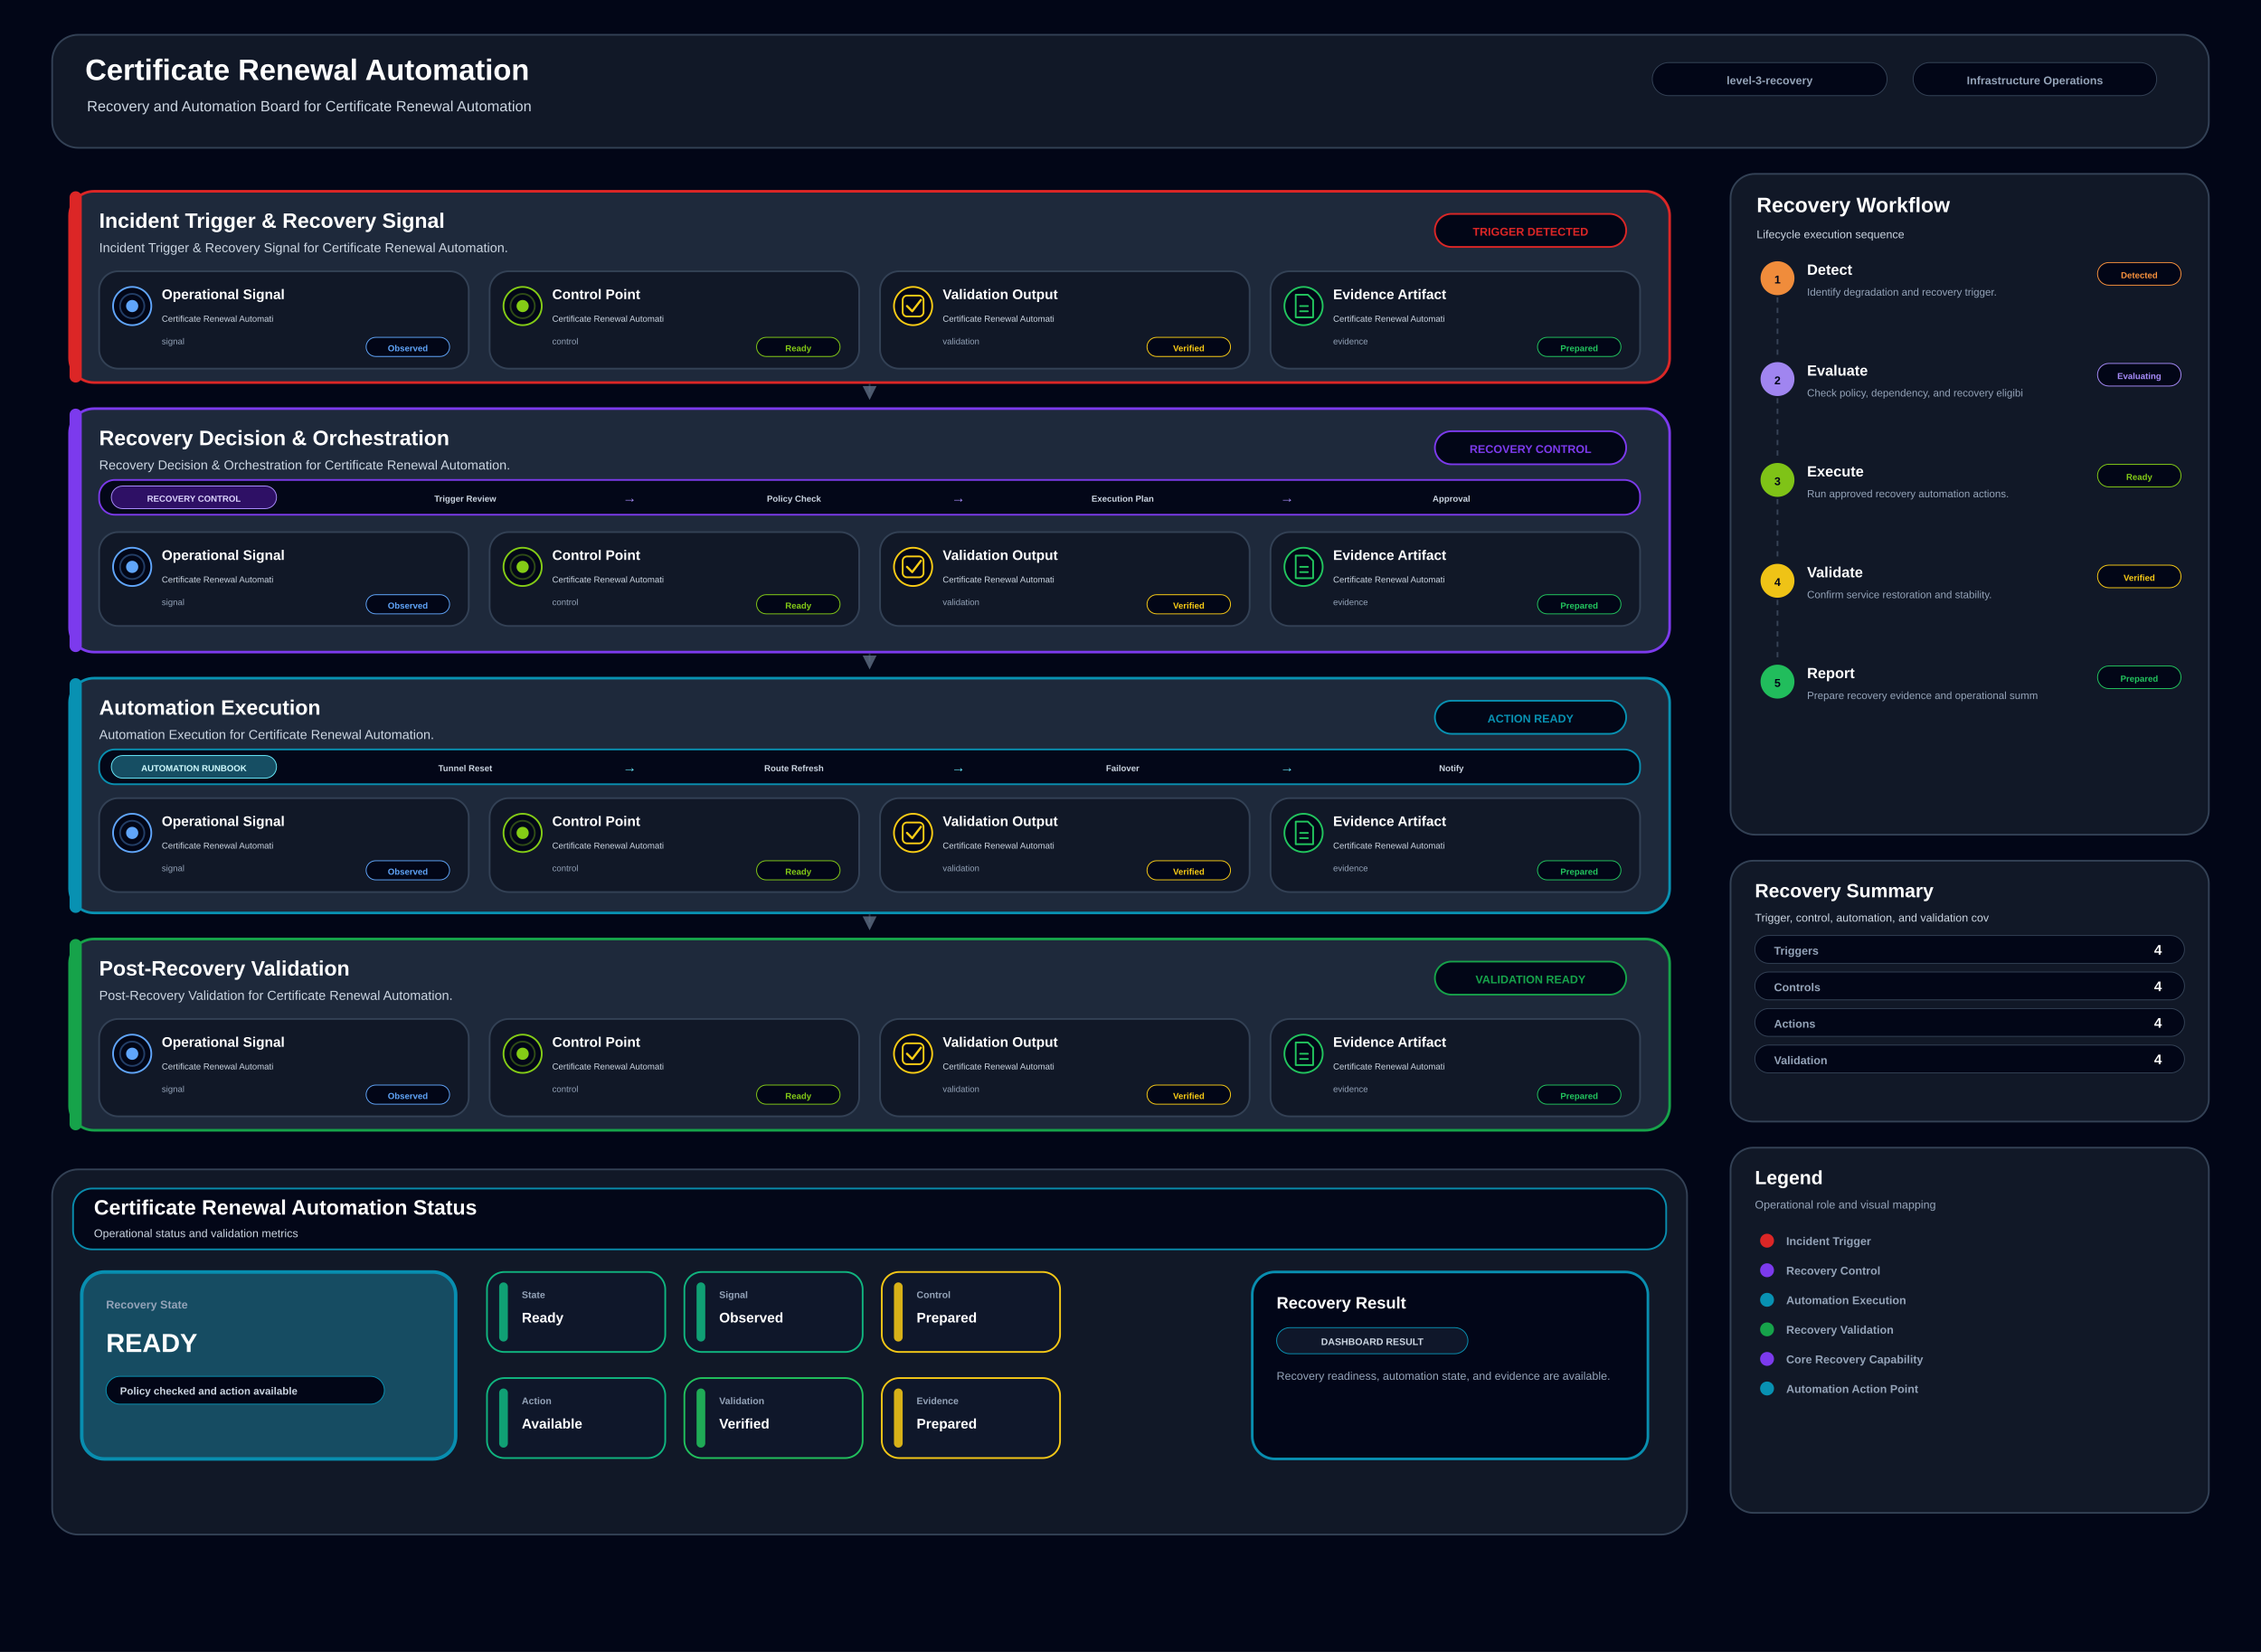
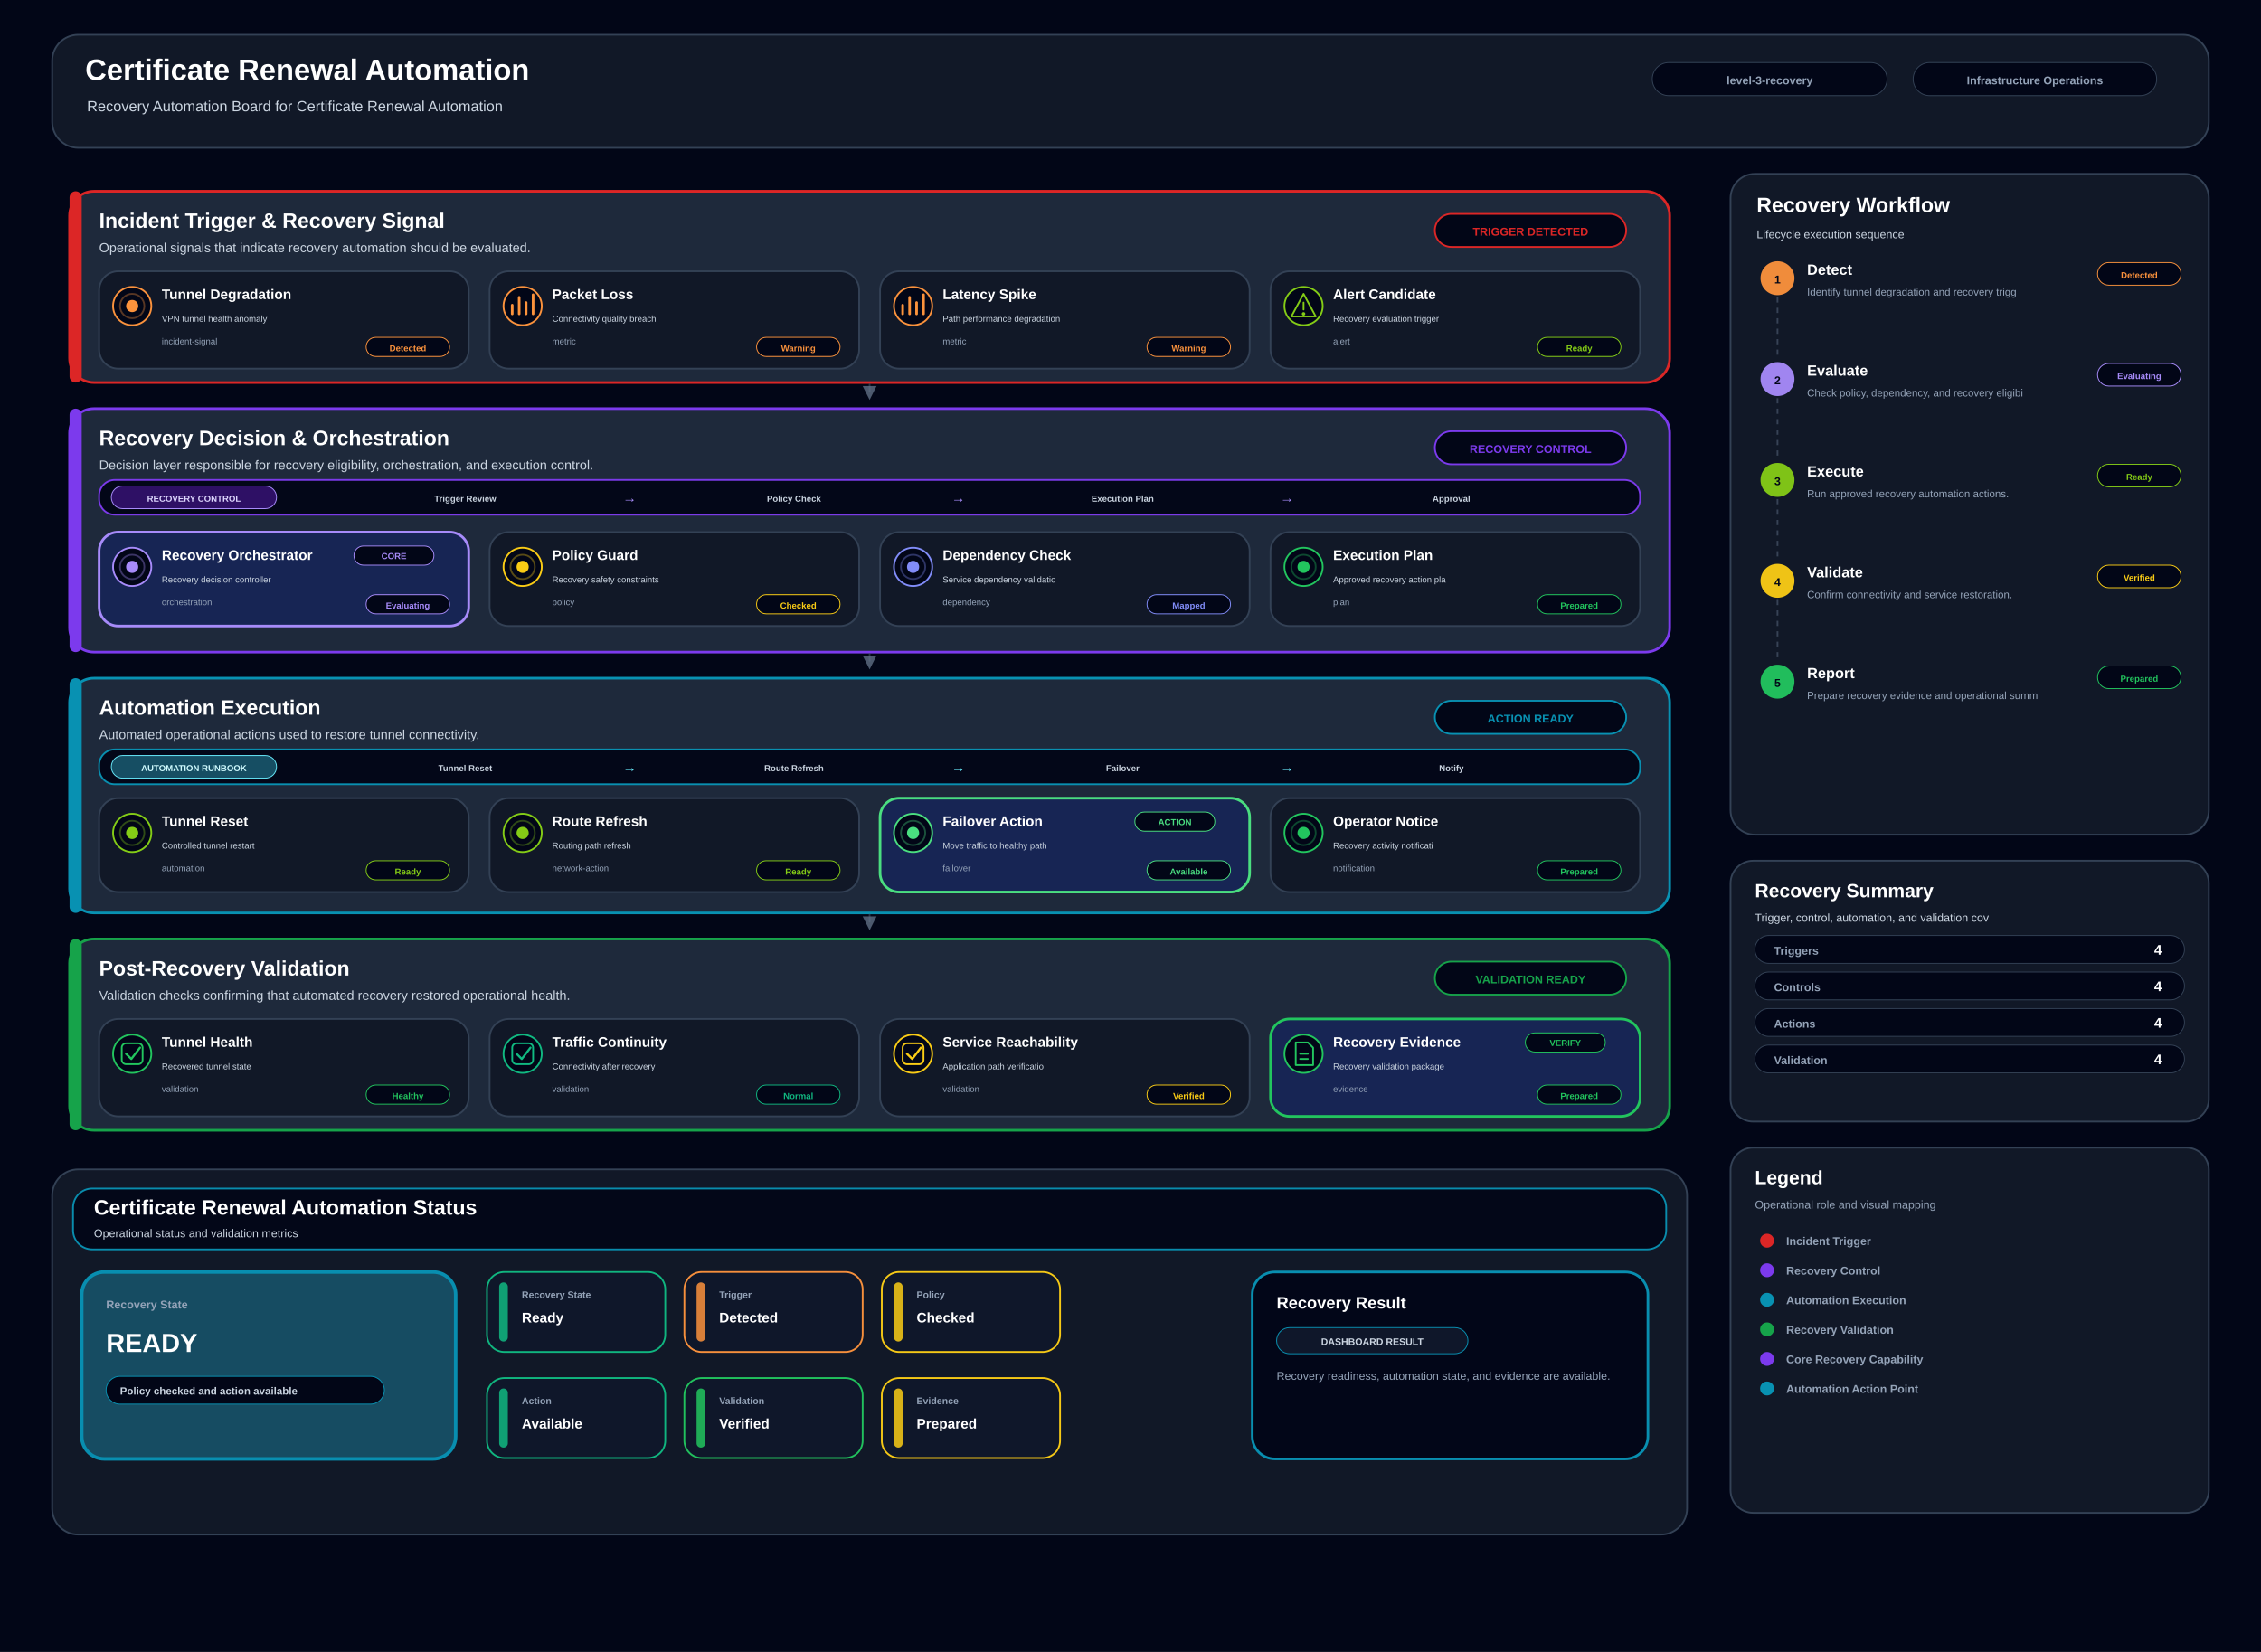
<svg xmlns="http://www.w3.org/2000/svg" width="2600" height="1900" viewBox="0 0 2600 1900" font-family="Arial, Helvetica, sans-serif">
  <style>text { font-family: Arial, Helvetica, sans-serif; letter-spacing: normal; word-spacing: normal; text-rendering: optimizeLegibility; font-kerning: normal; }</style>
  <style>text { font-family: Arial, Helvetica, sans-serif; letter-spacing: normal; word-spacing: normal; text-rendering: optimizeLegibility; font-kerning: normal; }</style>
  <rect width="2600" height="1900" fill="#020617" />
  <rect x="60" y="40" width="2480" height="130" rx="30" fill="#111827" stroke="#334155" stroke-width="2" />
  <text x="98" y="92" fill="#ffffff" font-size="34" font-weight="bold">Certificate Renewal Automation</text>
-   <text x="100" y="128" fill="#cbd5e1" font-size="17">Recovery and Automation Board for Certificate Renewal Automation</text>
+   <text x="100" y="128" fill="#cbd5e1" font-size="17">Recovery Automation Board for Certificate Renewal Automation</text>
  <rect x="1900" y="72" width="270" height="38" rx="19" fill="#020617" stroke="#334155" stroke-width="1" />
  <text x="2035" y="97" fill="#94a3b8" font-size="13" text-anchor="middle" font-weight="bold">level-3-recovery</text>
  <rect x="2200" y="72" width="280" height="38" rx="19" fill="#020617" stroke="#334155" stroke-width="1" />
  <text x="2340" y="97" fill="#94a3b8" font-size="13" text-anchor="middle" font-weight="bold">Infrastructure Operations</text>
  <rect x="80" y="220" width="1840" height="220" rx="28" fill="#1e293b" stroke="#dc2626" stroke-width="3" />
  <rect x="80" y="220" width="14" height="220" rx="7" fill="#dc2626" />
  <text x="114" y="262" fill="#ffffff" font-size="24" font-weight="bold">Incident Trigger &amp; Recovery Signal</text>
-   <text x="114" y="290" fill="#cbd5e1" font-size="15">Incident Trigger &amp; Recovery Signal for Certificate Renewal Automation.</text>
+   <text x="114" y="290" fill="#cbd5e1" font-size="15">Operational signals that indicate recovery automation should be evaluated.</text>
  <rect x="1650" y="246" width="220" height="38" rx="19" fill="#020617" stroke="#dc2626" stroke-width="2" />
  <text x="1760" y="271" fill="#dc2626" font-size="13" text-anchor="middle" font-weight="bold">TRIGGER DETECTED</text>
  <rect x="114" y="312" width="425" height="112" rx="22" fill="#111827" stroke="#334155" stroke-width="2" />
-   <circle cx="152" cy="352" r="22" fill="#020617" stroke="#60a5fa" stroke-width="2" />
-   <circle cx="152" cy="352" r="7" fill="#60a5fa" />
-   <circle cx="152" cy="352" r="14" fill="none" stroke="#60a5fa" stroke-width="2" opacity="0.35" />
-   <text x="186" y="344" fill="#ffffff" font-size="16" font-weight="bold">Operational Signal</text>
-   <text x="186" y="370" fill="#cbd5e1" font-size="10">Certificate Renewal Automati</text>
-   <text x="186" y="396" fill="#94a3b8" font-size="10">signal</text>
-   <rect x="421" y="388" width="96" height="22" rx="11" fill="#020617" stroke="#60a5fa" stroke-width="1" />
-   <text x="469" y="404" fill="#60a5fa" font-size="10" text-anchor="middle" font-weight="bold">Observed</text>
+   <circle cx="152" cy="352" r="22" fill="#020617" stroke="#fb923c" stroke-width="2" />
+   <circle cx="152" cy="352" r="7" fill="#fb923c" />
+   <circle cx="152" cy="352" r="14" fill="none" stroke="#fb923c" stroke-width="2" opacity="0.35" />
+   <text x="186" y="344" fill="#ffffff" font-size="16" font-weight="bold">Tunnel Degradation</text>
+   <text x="186" y="370" fill="#cbd5e1" font-size="10">VPN tunnel health anomaly</text>
+   <text x="186" y="396" fill="#94a3b8" font-size="10">incident-signal</text>
+   <rect x="421" y="388" width="96" height="22" rx="11" fill="#020617" stroke="#fb923c" stroke-width="1" />
+   <text x="469" y="404" fill="#fb923c" font-size="10" text-anchor="middle" font-weight="bold">Detected</text>
  <rect x="563" y="312" width="425" height="112" rx="22" fill="#111827" stroke="#334155" stroke-width="2" />
-   <circle cx="601" cy="352" r="22" fill="#020617" stroke="#84cc16" stroke-width="2" />
-   <circle cx="601" cy="352" r="7" fill="#84cc16" />
-   <circle cx="601" cy="352" r="14" fill="none" stroke="#84cc16" stroke-width="2" opacity="0.35" />
-   <text x="635" y="344" fill="#ffffff" font-size="16" font-weight="bold">Control Point</text>
-   <text x="635" y="370" fill="#cbd5e1" font-size="10">Certificate Renewal Automati</text>
-   <text x="635" y="396" fill="#94a3b8" font-size="10">control</text>
-   <rect x="870" y="388" width="96" height="22" rx="11" fill="#020617" stroke="#84cc16" stroke-width="1" />
-   <text x="918" y="404" fill="#84cc16" font-size="10" text-anchor="middle" font-weight="bold">Ready</text>
+   <circle cx="601" cy="352" r="22" fill="#020617" stroke="#fb923c" stroke-width="2" />
+   <line x1="589" y1="361" x2="589" y2="351" stroke="#fb923c" stroke-width="3" stroke-linecap="round" />
+   <line x1="597" y1="361" x2="597" y2="342" stroke="#fb923c" stroke-width="3" stroke-linecap="round" />
+   <line x1="605" y1="361" x2="605" y2="348" stroke="#fb923c" stroke-width="3" stroke-linecap="round" />
+   <line x1="613" y1="361" x2="613" y2="339" stroke="#fb923c" stroke-width="3" stroke-linecap="round" />
+   <text x="635" y="344" fill="#ffffff" font-size="16" font-weight="bold">Packet Loss</text>
+   <text x="635" y="370" fill="#cbd5e1" font-size="10">Connectivity quality breach</text>
+   <text x="635" y="396" fill="#94a3b8" font-size="10">metric</text>
+   <rect x="870" y="388" width="96" height="22" rx="11" fill="#020617" stroke="#fb923c" stroke-width="1" />
+   <text x="918" y="404" fill="#fb923c" font-size="10" text-anchor="middle" font-weight="bold">Warning</text>
  <rect x="1012" y="312" width="425" height="112" rx="22" fill="#111827" stroke="#334155" stroke-width="2" />
-   <circle cx="1050" cy="352" r="22" fill="#020617" stroke="#facc15" stroke-width="2" />
-   <rect x="1038" y="340" width="24" height="24" rx="5" fill="none" stroke="#facc15" stroke-width="2" />
-   <polyline points="1043,352 1049,358 1059,345" fill="none" stroke="#facc15" stroke-width="2.5" stroke-linecap="round" stroke-linejoin="round" />
-   <text x="1084" y="344" fill="#ffffff" font-size="16" font-weight="bold">Validation Output</text>
-   <text x="1084" y="370" fill="#cbd5e1" font-size="10">Certificate Renewal Automati</text>
-   <text x="1084" y="396" fill="#94a3b8" font-size="10">validation</text>
-   <rect x="1319" y="388" width="96" height="22" rx="11" fill="#020617" stroke="#facc15" stroke-width="1" />
-   <text x="1367" y="404" fill="#facc15" font-size="10" text-anchor="middle" font-weight="bold">Verified</text>
+   <circle cx="1050" cy="352" r="22" fill="#020617" stroke="#fb923c" stroke-width="2" />
+   <line x1="1038" y1="361" x2="1038" y2="351" stroke="#fb923c" stroke-width="3" stroke-linecap="round" />
+   <line x1="1046" y1="361" x2="1046" y2="342" stroke="#fb923c" stroke-width="3" stroke-linecap="round" />
+   <line x1="1054" y1="361" x2="1054" y2="348" stroke="#fb923c" stroke-width="3" stroke-linecap="round" />
+   <line x1="1062" y1="361" x2="1062" y2="339" stroke="#fb923c" stroke-width="3" stroke-linecap="round" />
+   <text x="1084" y="344" fill="#ffffff" font-size="16" font-weight="bold">Latency Spike</text>
+   <text x="1084" y="370" fill="#cbd5e1" font-size="10">Path performance degradation</text>
+   <text x="1084" y="396" fill="#94a3b8" font-size="10">metric</text>
+   <rect x="1319" y="388" width="96" height="22" rx="11" fill="#020617" stroke="#fb923c" stroke-width="1" />
+   <text x="1367" y="404" fill="#fb923c" font-size="10" text-anchor="middle" font-weight="bold">Warning</text>
  <rect x="1461" y="312" width="425" height="112" rx="22" fill="#111827" stroke="#334155" stroke-width="2" />
-   <circle cx="1499" cy="352" r="22" fill="#020617" stroke="#22c55e" stroke-width="2" />
-   <polygon points="1490,339 1504,339 1510,345 1510,365 1490,365" fill="none" stroke="#22c55e" stroke-width="2" stroke-linejoin="round" />
-   <line x1="1495" y1="352" x2="1504" y2="352" stroke="#22c55e" stroke-width="2" stroke-linecap="round" />
-   <line x1="1495" y1="358" x2="1504" y2="358" stroke="#22c55e" stroke-width="2" stroke-linecap="round" />
-   <text x="1533" y="344" fill="#ffffff" font-size="16" font-weight="bold">Evidence Artifact</text>
-   <text x="1533" y="370" fill="#cbd5e1" font-size="10">Certificate Renewal Automati</text>
-   <text x="1533" y="396" fill="#94a3b8" font-size="10">evidence</text>
-   <rect x="1768" y="388" width="96" height="22" rx="11" fill="#020617" stroke="#22c55e" stroke-width="1" />
-   <text x="1816" y="404" fill="#22c55e" font-size="10" text-anchor="middle" font-weight="bold">Prepared</text>
+   <circle cx="1499" cy="352" r="22" fill="#020617" stroke="#84cc16" stroke-width="2" />
+   <polygon points="1499,338 1513,364 1485,364" fill="none" stroke="#84cc16" stroke-width="2" stroke-linejoin="round" />
+   <line x1="1499" y1="348" x2="1499" y2="356" stroke="#84cc16" stroke-width="2" stroke-linecap="round" />
+   <circle cx="1499" cy="361" r="2" fill="#84cc16" />
+   <text x="1533" y="344" fill="#ffffff" font-size="16" font-weight="bold">Alert Candidate</text>
+   <text x="1533" y="370" fill="#cbd5e1" font-size="10">Recovery evaluation trigger</text>
+   <text x="1533" y="396" fill="#94a3b8" font-size="10">alert</text>
+   <rect x="1768" y="388" width="96" height="22" rx="11" fill="#020617" stroke="#84cc16" stroke-width="1" />
+   <text x="1816" y="404" fill="#84cc16" font-size="10" text-anchor="middle" font-weight="bold">Ready</text>
  <rect x="80" y="470" width="1840" height="280" rx="28" fill="#1e293b" stroke="#7c3aed" stroke-width="3" />
  <rect x="80" y="470" width="14" height="280" rx="7" fill="#7c3aed" />
  <text x="114" y="512" fill="#ffffff" font-size="24" font-weight="bold">Recovery Decision &amp; Orchestration</text>
-   <text x="114" y="540" fill="#cbd5e1" font-size="15">Recovery Decision &amp; Orchestration for Certificate Renewal Automation.</text>
+   <text x="114" y="540" fill="#cbd5e1" font-size="15">Decision layer responsible for recovery eligibility, orchestration, and execution control.</text>
  <rect x="1650" y="496" width="220" height="38" rx="19" fill="#020617" stroke="#7c3aed" stroke-width="2" />
  <text x="1760" y="521" fill="#7c3aed" font-size="13" text-anchor="middle" font-weight="bold">RECOVERY CONTROL</text>
  <rect x="114" y="552" width="1772" height="40" rx="18" fill="#020617" stroke="#7c3aed" stroke-width="2" opacity="0.98" />
  <rect x="128" y="559" width="190" height="26" rx="13" fill="#2e1065" stroke="#a78bfa" stroke-width="1" />
  <text x="223.0" y="577" fill="#ddd6fe" font-size="10" text-anchor="middle" font-weight="bold">RECOVERY CONTROL</text>
  <text x="535.0" y="577" fill="#cbd5e1" font-size="10" text-anchor="middle" font-weight="bold">Trigger Review</text>
  <text x="724.0" y="578" fill="#a78bfa" font-size="16" text-anchor="middle" font-weight="bold">→</text>
  <text x="913.0" y="577" fill="#cbd5e1" font-size="10" text-anchor="middle" font-weight="bold">Policy Check</text>
  <text x="1102.0" y="578" fill="#a78bfa" font-size="16" text-anchor="middle" font-weight="bold">→</text>
  <text x="1291.0" y="577" fill="#cbd5e1" font-size="10" text-anchor="middle" font-weight="bold">Execution Plan</text>
  <text x="1480.0" y="578" fill="#a78bfa" font-size="16" text-anchor="middle" font-weight="bold">→</text>
  <text x="1669.0" y="577" fill="#cbd5e1" font-size="10" text-anchor="middle" font-weight="bold">Approval</text>
-   <rect x="114" y="612" width="425" height="108" rx="22" fill="#111827" stroke="#334155" stroke-width="2" />
-   <circle cx="152" cy="652" r="22" fill="#020617" stroke="#60a5fa" stroke-width="2" />
-   <circle cx="152" cy="652" r="7" fill="#60a5fa" />
-   <circle cx="152" cy="652" r="14" fill="none" stroke="#60a5fa" stroke-width="2" opacity="0.35" />
-   <text x="186" y="644" fill="#ffffff" font-size="16" font-weight="bold">Operational Signal</text>
-   <text x="186" y="670" fill="#cbd5e1" font-size="10">Certificate Renewal Automati</text>
-   <text x="186" y="696" fill="#94a3b8" font-size="10">signal</text>
-   <rect x="421" y="684" width="96" height="22" rx="11" fill="#020617" stroke="#60a5fa" stroke-width="1" />
-   <text x="469" y="700" fill="#60a5fa" font-size="10" text-anchor="middle" font-weight="bold">Observed</text>
+   <rect x="114" y="612" width="425" height="108" rx="22" fill="#172554" stroke="#a78bfa" stroke-width="3" />
+   <circle cx="152" cy="652" r="22" fill="#020617" stroke="#a78bfa" stroke-width="2" />
+   <circle cx="152" cy="652" r="7" fill="#a78bfa" />
+   <circle cx="152" cy="652" r="14" fill="none" stroke="#a78bfa" stroke-width="2" opacity="0.35" />
+   <text x="186" y="644" fill="#ffffff" font-size="16" font-weight="bold">Recovery Orchestrator</text>
+   <text x="186" y="670" fill="#cbd5e1" font-size="10">Recovery decision controller</text>
+   <text x="186" y="696" fill="#94a3b8" font-size="10">orchestration</text>
+   <rect x="421" y="684" width="96" height="22" rx="11" fill="#020617" stroke="#a78bfa" stroke-width="1" />
+   <text x="469" y="700" fill="#a78bfa" font-size="10" text-anchor="middle" font-weight="bold">Evaluating</text>
+   <rect x="407" y="628" width="92" height="22" rx="11" fill="#020617" stroke="#a78bfa" stroke-width="1" />
+   <text x="453" y="643" fill="#a78bfa" font-size="10" text-anchor="middle" font-weight="bold">CORE</text>
  <rect x="563" y="612" width="425" height="108" rx="22" fill="#111827" stroke="#334155" stroke-width="2" />
-   <circle cx="601" cy="652" r="22" fill="#020617" stroke="#84cc16" stroke-width="2" />
-   <circle cx="601" cy="652" r="7" fill="#84cc16" />
-   <circle cx="601" cy="652" r="14" fill="none" stroke="#84cc16" stroke-width="2" opacity="0.35" />
-   <text x="635" y="644" fill="#ffffff" font-size="16" font-weight="bold">Control Point</text>
-   <text x="635" y="670" fill="#cbd5e1" font-size="10">Certificate Renewal Automati</text>
-   <text x="635" y="696" fill="#94a3b8" font-size="10">control</text>
-   <rect x="870" y="684" width="96" height="22" rx="11" fill="#020617" stroke="#84cc16" stroke-width="1" />
-   <text x="918" y="700" fill="#84cc16" font-size="10" text-anchor="middle" font-weight="bold">Ready</text>
+   <circle cx="601" cy="652" r="22" fill="#020617" stroke="#facc15" stroke-width="2" />
+   <circle cx="601" cy="652" r="7" fill="#facc15" />
+   <circle cx="601" cy="652" r="14" fill="none" stroke="#facc15" stroke-width="2" opacity="0.35" />
+   <text x="635" y="644" fill="#ffffff" font-size="16" font-weight="bold">Policy Guard</text>
+   <text x="635" y="670" fill="#cbd5e1" font-size="10">Recovery safety constraints</text>
+   <text x="635" y="696" fill="#94a3b8" font-size="10">policy</text>
+   <rect x="870" y="684" width="96" height="22" rx="11" fill="#020617" stroke="#facc15" stroke-width="1" />
+   <text x="918" y="700" fill="#facc15" font-size="10" text-anchor="middle" font-weight="bold">Checked</text>
  <rect x="1012" y="612" width="425" height="108" rx="22" fill="#111827" stroke="#334155" stroke-width="2" />
-   <circle cx="1050" cy="652" r="22" fill="#020617" stroke="#facc15" stroke-width="2" />
-   <rect x="1038" y="640" width="24" height="24" rx="5" fill="none" stroke="#facc15" stroke-width="2" />
-   <polyline points="1043,652 1049,658 1059,645" fill="none" stroke="#facc15" stroke-width="2.5" stroke-linecap="round" stroke-linejoin="round" />
-   <text x="1084" y="644" fill="#ffffff" font-size="16" font-weight="bold">Validation Output</text>
-   <text x="1084" y="670" fill="#cbd5e1" font-size="10">Certificate Renewal Automati</text>
-   <text x="1084" y="696" fill="#94a3b8" font-size="10">validation</text>
-   <rect x="1319" y="684" width="96" height="22" rx="11" fill="#020617" stroke="#facc15" stroke-width="1" />
-   <text x="1367" y="700" fill="#facc15" font-size="10" text-anchor="middle" font-weight="bold">Verified</text>
+   <circle cx="1050" cy="652" r="22" fill="#020617" stroke="#818cf8" stroke-width="2" />
+   <circle cx="1050" cy="652" r="7" fill="#818cf8" />
+   <circle cx="1050" cy="652" r="14" fill="none" stroke="#818cf8" stroke-width="2" opacity="0.35" />
+   <text x="1084" y="644" fill="#ffffff" font-size="16" font-weight="bold">Dependency Check</text>
+   <text x="1084" y="670" fill="#cbd5e1" font-size="10">Service dependency validatio</text>
+   <text x="1084" y="696" fill="#94a3b8" font-size="10">dependency</text>
+   <rect x="1319" y="684" width="96" height="22" rx="11" fill="#020617" stroke="#818cf8" stroke-width="1" />
+   <text x="1367" y="700" fill="#818cf8" font-size="10" text-anchor="middle" font-weight="bold">Mapped</text>
  <rect x="1461" y="612" width="425" height="108" rx="22" fill="#111827" stroke="#334155" stroke-width="2" />
  <circle cx="1499" cy="652" r="22" fill="#020617" stroke="#22c55e" stroke-width="2" />
-   <polygon points="1490,639 1504,639 1510,645 1510,665 1490,665" fill="none" stroke="#22c55e" stroke-width="2" stroke-linejoin="round" />
-   <line x1="1495" y1="652" x2="1504" y2="652" stroke="#22c55e" stroke-width="2" stroke-linecap="round" />
-   <line x1="1495" y1="658" x2="1504" y2="658" stroke="#22c55e" stroke-width="2" stroke-linecap="round" />
-   <text x="1533" y="644" fill="#ffffff" font-size="16" font-weight="bold">Evidence Artifact</text>
-   <text x="1533" y="670" fill="#cbd5e1" font-size="10">Certificate Renewal Automati</text>
-   <text x="1533" y="696" fill="#94a3b8" font-size="10">evidence</text>
+   <circle cx="1499" cy="652" r="7" fill="#22c55e" />
+   <circle cx="1499" cy="652" r="14" fill="none" stroke="#22c55e" stroke-width="2" opacity="0.35" />
+   <text x="1533" y="644" fill="#ffffff" font-size="16" font-weight="bold">Execution Plan</text>
+   <text x="1533" y="670" fill="#cbd5e1" font-size="10">Approved recovery action pla</text>
+   <text x="1533" y="696" fill="#94a3b8" font-size="10">plan</text>
  <rect x="1768" y="684" width="96" height="22" rx="11" fill="#020617" stroke="#22c55e" stroke-width="1" />
  <text x="1816" y="700" fill="#22c55e" font-size="10" text-anchor="middle" font-weight="bold">Prepared</text>
  <rect x="80" y="780" width="1840" height="270" rx="28" fill="#1e293b" stroke="#0891b2" stroke-width="3" />
  <rect x="80" y="780" width="14" height="270" rx="7" fill="#0891b2" />
  <text x="114" y="822" fill="#ffffff" font-size="24" font-weight="bold">Automation Execution</text>
-   <text x="114" y="850" fill="#cbd5e1" font-size="15">Automation Execution for Certificate Renewal Automation.</text>
+   <text x="114" y="850" fill="#cbd5e1" font-size="15">Automated operational actions used to restore tunnel connectivity.</text>
  <rect x="1650" y="806" width="220" height="38" rx="19" fill="#020617" stroke="#0891b2" stroke-width="2" />
  <text x="1760" y="831" fill="#0891b2" font-size="13" text-anchor="middle" font-weight="bold">ACTION READY</text>
  <rect x="114" y="862" width="1772" height="40" rx="18" fill="#020617" stroke="#0891b2" stroke-width="2" opacity="0.98" />
  <rect x="128" y="869" width="190" height="26" rx="13" fill="#164e63" stroke="#67e8f9" stroke-width="1" />
  <text x="223.0" y="887" fill="#cffafe" font-size="10" text-anchor="middle" font-weight="bold">AUTOMATION RUNBOOK</text>
  <text x="535.0" y="887" fill="#cbd5e1" font-size="10" text-anchor="middle" font-weight="bold">Tunnel Reset</text>
  <text x="724.0" y="888" fill="#67e8f9" font-size="16" text-anchor="middle" font-weight="bold">→</text>
  <text x="913.0" y="887" fill="#cbd5e1" font-size="10" text-anchor="middle" font-weight="bold">Route Refresh</text>
  <text x="1102.0" y="888" fill="#67e8f9" font-size="16" text-anchor="middle" font-weight="bold">→</text>
  <text x="1291.0" y="887" fill="#cbd5e1" font-size="10" text-anchor="middle" font-weight="bold">Failover</text>
  <text x="1480.0" y="888" fill="#67e8f9" font-size="16" text-anchor="middle" font-weight="bold">→</text>
  <text x="1669.0" y="887" fill="#cbd5e1" font-size="10" text-anchor="middle" font-weight="bold">Notify</text>
  <rect x="114" y="918" width="425" height="108" rx="22" fill="#111827" stroke="#334155" stroke-width="2" />
-   <circle cx="152" cy="958" r="22" fill="#020617" stroke="#60a5fa" stroke-width="2" />
-   <circle cx="152" cy="958" r="7" fill="#60a5fa" />
-   <circle cx="152" cy="958" r="14" fill="none" stroke="#60a5fa" stroke-width="2" opacity="0.35" />
-   <text x="186" y="950" fill="#ffffff" font-size="16" font-weight="bold">Operational Signal</text>
-   <text x="186" y="976" fill="#cbd5e1" font-size="10">Certificate Renewal Automati</text>
-   <text x="186" y="1002" fill="#94a3b8" font-size="10">signal</text>
-   <rect x="421" y="990" width="96" height="22" rx="11" fill="#020617" stroke="#60a5fa" stroke-width="1" />
-   <text x="469" y="1006" fill="#60a5fa" font-size="10" text-anchor="middle" font-weight="bold">Observed</text>
+   <circle cx="152" cy="958" r="22" fill="#020617" stroke="#84cc16" stroke-width="2" />
+   <circle cx="152" cy="958" r="7" fill="#84cc16" />
+   <circle cx="152" cy="958" r="14" fill="none" stroke="#84cc16" stroke-width="2" opacity="0.35" />
+   <text x="186" y="950" fill="#ffffff" font-size="16" font-weight="bold">Tunnel Reset</text>
+   <text x="186" y="976" fill="#cbd5e1" font-size="10">Controlled tunnel restart</text>
+   <text x="186" y="1002" fill="#94a3b8" font-size="10">automation</text>
+   <rect x="421" y="990" width="96" height="22" rx="11" fill="#020617" stroke="#84cc16" stroke-width="1" />
+   <text x="469" y="1006" fill="#84cc16" font-size="10" text-anchor="middle" font-weight="bold">Ready</text>
  <rect x="563" y="918" width="425" height="108" rx="22" fill="#111827" stroke="#334155" stroke-width="2" />
  <circle cx="601" cy="958" r="22" fill="#020617" stroke="#84cc16" stroke-width="2" />
  <circle cx="601" cy="958" r="7" fill="#84cc16" />
  <circle cx="601" cy="958" r="14" fill="none" stroke="#84cc16" stroke-width="2" opacity="0.35" />
-   <text x="635" y="950" fill="#ffffff" font-size="16" font-weight="bold">Control Point</text>
-   <text x="635" y="976" fill="#cbd5e1" font-size="10">Certificate Renewal Automati</text>
-   <text x="635" y="1002" fill="#94a3b8" font-size="10">control</text>
+   <text x="635" y="950" fill="#ffffff" font-size="16" font-weight="bold">Route Refresh</text>
+   <text x="635" y="976" fill="#cbd5e1" font-size="10">Routing path refresh</text>
+   <text x="635" y="1002" fill="#94a3b8" font-size="10">network-action</text>
  <rect x="870" y="990" width="96" height="22" rx="11" fill="#020617" stroke="#84cc16" stroke-width="1" />
  <text x="918" y="1006" fill="#84cc16" font-size="10" text-anchor="middle" font-weight="bold">Ready</text>
-   <rect x="1012" y="918" width="425" height="108" rx="22" fill="#111827" stroke="#334155" stroke-width="2" />
-   <circle cx="1050" cy="958" r="22" fill="#020617" stroke="#facc15" stroke-width="2" />
-   <rect x="1038" y="946" width="24" height="24" rx="5" fill="none" stroke="#facc15" stroke-width="2" />
-   <polyline points="1043,958 1049,964 1059,951" fill="none" stroke="#facc15" stroke-width="2.5" stroke-linecap="round" stroke-linejoin="round" />
-   <text x="1084" y="950" fill="#ffffff" font-size="16" font-weight="bold">Validation Output</text>
-   <text x="1084" y="976" fill="#cbd5e1" font-size="10">Certificate Renewal Automati</text>
-   <text x="1084" y="1002" fill="#94a3b8" font-size="10">validation</text>
-   <rect x="1319" y="990" width="96" height="22" rx="11" fill="#020617" stroke="#facc15" stroke-width="1" />
-   <text x="1367" y="1006" fill="#facc15" font-size="10" text-anchor="middle" font-weight="bold">Verified</text>
+   <rect x="1012" y="918" width="425" height="108" rx="22" fill="#172554" stroke="#4ade80" stroke-width="3" />
+   <circle cx="1050" cy="958" r="22" fill="#020617" stroke="#4ade80" stroke-width="2" />
+   <circle cx="1050" cy="958" r="7" fill="#4ade80" />
+   <circle cx="1050" cy="958" r="14" fill="none" stroke="#4ade80" stroke-width="2" opacity="0.35" />
+   <text x="1084" y="950" fill="#ffffff" font-size="16" font-weight="bold">Failover Action</text>
+   <text x="1084" y="976" fill="#cbd5e1" font-size="10">Move traffic to healthy path</text>
+   <text x="1084" y="1002" fill="#94a3b8" font-size="10">failover</text>
+   <rect x="1319" y="990" width="96" height="22" rx="11" fill="#020617" stroke="#4ade80" stroke-width="1" />
+   <text x="1367" y="1006" fill="#4ade80" font-size="10" text-anchor="middle" font-weight="bold">Available</text>
+   <rect x="1305" y="934" width="92" height="22" rx="11" fill="#020617" stroke="#4ade80" stroke-width="1" />
+   <text x="1351" y="949" fill="#4ade80" font-size="10" text-anchor="middle" font-weight="bold">ACTION</text>
  <rect x="1461" y="918" width="425" height="108" rx="22" fill="#111827" stroke="#334155" stroke-width="2" />
  <circle cx="1499" cy="958" r="22" fill="#020617" stroke="#22c55e" stroke-width="2" />
-   <polygon points="1490,945 1504,945 1510,951 1510,971 1490,971" fill="none" stroke="#22c55e" stroke-width="2" stroke-linejoin="round" />
-   <line x1="1495" y1="958" x2="1504" y2="958" stroke="#22c55e" stroke-width="2" stroke-linecap="round" />
-   <line x1="1495" y1="964" x2="1504" y2="964" stroke="#22c55e" stroke-width="2" stroke-linecap="round" />
-   <text x="1533" y="950" fill="#ffffff" font-size="16" font-weight="bold">Evidence Artifact</text>
-   <text x="1533" y="976" fill="#cbd5e1" font-size="10">Certificate Renewal Automati</text>
-   <text x="1533" y="1002" fill="#94a3b8" font-size="10">evidence</text>
+   <circle cx="1499" cy="958" r="7" fill="#22c55e" />
+   <circle cx="1499" cy="958" r="14" fill="none" stroke="#22c55e" stroke-width="2" opacity="0.35" />
+   <text x="1533" y="950" fill="#ffffff" font-size="16" font-weight="bold">Operator Notice</text>
+   <text x="1533" y="976" fill="#cbd5e1" font-size="10">Recovery activity notificati</text>
+   <text x="1533" y="1002" fill="#94a3b8" font-size="10">notification</text>
  <rect x="1768" y="990" width="96" height="22" rx="11" fill="#020617" stroke="#22c55e" stroke-width="1" />
  <text x="1816" y="1006" fill="#22c55e" font-size="10" text-anchor="middle" font-weight="bold">Prepared</text>
  <rect x="80" y="1080" width="1840" height="220" rx="28" fill="#1e293b" stroke="#16a34a" stroke-width="3" />
  <rect x="80" y="1080" width="14" height="220" rx="7" fill="#16a34a" />
  <text x="114" y="1122" fill="#ffffff" font-size="24" font-weight="bold">Post-Recovery Validation</text>
-   <text x="114" y="1150" fill="#cbd5e1" font-size="15">Post-Recovery Validation for Certificate Renewal Automation.</text>
+   <text x="114" y="1150" fill="#cbd5e1" font-size="15">Validation checks confirming that automated recovery restored operational health.</text>
  <rect x="1650" y="1106" width="220" height="38" rx="19" fill="#020617" stroke="#16a34a" stroke-width="2" />
  <text x="1760" y="1131" fill="#16a34a" font-size="13" text-anchor="middle" font-weight="bold">VALIDATION READY</text>
  <rect x="114" y="1172" width="425" height="112" rx="22" fill="#111827" stroke="#334155" stroke-width="2" />
-   <circle cx="152" cy="1212" r="22" fill="#020617" stroke="#60a5fa" stroke-width="2" />
-   <circle cx="152" cy="1212" r="7" fill="#60a5fa" />
-   <circle cx="152" cy="1212" r="14" fill="none" stroke="#60a5fa" stroke-width="2" opacity="0.35" />
-   <text x="186" y="1204" fill="#ffffff" font-size="16" font-weight="bold">Operational Signal</text>
-   <text x="186" y="1230" fill="#cbd5e1" font-size="10">Certificate Renewal Automati</text>
-   <text x="186" y="1256" fill="#94a3b8" font-size="10">signal</text>
-   <rect x="421" y="1248" width="96" height="22" rx="11" fill="#020617" stroke="#60a5fa" stroke-width="1" />
-   <text x="469" y="1264" fill="#60a5fa" font-size="10" text-anchor="middle" font-weight="bold">Observed</text>
+   <circle cx="152" cy="1212" r="22" fill="#020617" stroke="#22c55e" stroke-width="2" />
+   <rect x="140" y="1200" width="24" height="24" rx="5" fill="none" stroke="#22c55e" stroke-width="2" />
+   <polyline points="145,1212 151,1218 161,1205" fill="none" stroke="#22c55e" stroke-width="2.5" stroke-linecap="round" stroke-linejoin="round" />
+   <text x="186" y="1204" fill="#ffffff" font-size="16" font-weight="bold">Tunnel Health</text>
+   <text x="186" y="1230" fill="#cbd5e1" font-size="10">Recovered tunnel state</text>
+   <text x="186" y="1256" fill="#94a3b8" font-size="10">validation</text>
+   <rect x="421" y="1248" width="96" height="22" rx="11" fill="#020617" stroke="#22c55e" stroke-width="1" />
+   <text x="469" y="1264" fill="#22c55e" font-size="10" text-anchor="middle" font-weight="bold">Healthy</text>
  <rect x="563" y="1172" width="425" height="112" rx="22" fill="#111827" stroke="#334155" stroke-width="2" />
-   <circle cx="601" cy="1212" r="22" fill="#020617" stroke="#84cc16" stroke-width="2" />
-   <circle cx="601" cy="1212" r="7" fill="#84cc16" />
-   <circle cx="601" cy="1212" r="14" fill="none" stroke="#84cc16" stroke-width="2" opacity="0.35" />
-   <text x="635" y="1204" fill="#ffffff" font-size="16" font-weight="bold">Control Point</text>
-   <text x="635" y="1230" fill="#cbd5e1" font-size="10">Certificate Renewal Automati</text>
-   <text x="635" y="1256" fill="#94a3b8" font-size="10">control</text>
-   <rect x="870" y="1248" width="96" height="22" rx="11" fill="#020617" stroke="#84cc16" stroke-width="1" />
-   <text x="918" y="1264" fill="#84cc16" font-size="10" text-anchor="middle" font-weight="bold">Ready</text>
+   <circle cx="601" cy="1212" r="22" fill="#020617" stroke="#10b981" stroke-width="2" />
+   <rect x="589" y="1200" width="24" height="24" rx="5" fill="none" stroke="#10b981" stroke-width="2" />
+   <polyline points="594,1212 600,1218 610,1205" fill="none" stroke="#10b981" stroke-width="2.5" stroke-linecap="round" stroke-linejoin="round" />
+   <text x="635" y="1204" fill="#ffffff" font-size="16" font-weight="bold">Traffic Continuity</text>
+   <text x="635" y="1230" fill="#cbd5e1" font-size="10">Connectivity after recovery</text>
+   <text x="635" y="1256" fill="#94a3b8" font-size="10">validation</text>
+   <rect x="870" y="1248" width="96" height="22" rx="11" fill="#020617" stroke="#10b981" stroke-width="1" />
+   <text x="918" y="1264" fill="#10b981" font-size="10" text-anchor="middle" font-weight="bold">Normal</text>
  <rect x="1012" y="1172" width="425" height="112" rx="22" fill="#111827" stroke="#334155" stroke-width="2" />
  <circle cx="1050" cy="1212" r="22" fill="#020617" stroke="#facc15" stroke-width="2" />
  <rect x="1038" y="1200" width="24" height="24" rx="5" fill="none" stroke="#facc15" stroke-width="2" />
  <polyline points="1043,1212 1049,1218 1059,1205" fill="none" stroke="#facc15" stroke-width="2.5" stroke-linecap="round" stroke-linejoin="round" />
-   <text x="1084" y="1204" fill="#ffffff" font-size="16" font-weight="bold">Validation Output</text>
-   <text x="1084" y="1230" fill="#cbd5e1" font-size="10">Certificate Renewal Automati</text>
+   <text x="1084" y="1204" fill="#ffffff" font-size="16" font-weight="bold">Service Reachability</text>
+   <text x="1084" y="1230" fill="#cbd5e1" font-size="10">Application path verificatio</text>
  <text x="1084" y="1256" fill="#94a3b8" font-size="10">validation</text>
  <rect x="1319" y="1248" width="96" height="22" rx="11" fill="#020617" stroke="#facc15" stroke-width="1" />
  <text x="1367" y="1264" fill="#facc15" font-size="10" text-anchor="middle" font-weight="bold">Verified</text>
-   <rect x="1461" y="1172" width="425" height="112" rx="22" fill="#111827" stroke="#334155" stroke-width="2" />
+   <rect x="1461" y="1172" width="425" height="112" rx="22" fill="#172554" stroke="#22c55e" stroke-width="3" />
  <circle cx="1499" cy="1212" r="22" fill="#020617" stroke="#22c55e" stroke-width="2" />
  <polygon points="1490,1199 1504,1199 1510,1205 1510,1225 1490,1225" fill="none" stroke="#22c55e" stroke-width="2" stroke-linejoin="round" />
  <line x1="1495" y1="1212" x2="1504" y2="1212" stroke="#22c55e" stroke-width="2" stroke-linecap="round" />
  <line x1="1495" y1="1218" x2="1504" y2="1218" stroke="#22c55e" stroke-width="2" stroke-linecap="round" />
-   <text x="1533" y="1204" fill="#ffffff" font-size="16" font-weight="bold">Evidence Artifact</text>
-   <text x="1533" y="1230" fill="#cbd5e1" font-size="10">Certificate Renewal Automati</text>
+   <text x="1533" y="1204" fill="#ffffff" font-size="16" font-weight="bold">Recovery Evidence</text>
+   <text x="1533" y="1230" fill="#cbd5e1" font-size="10">Recovery validation package</text>
  <text x="1533" y="1256" fill="#94a3b8" font-size="10">evidence</text>
  <rect x="1768" y="1248" width="96" height="22" rx="11" fill="#020617" stroke="#22c55e" stroke-width="1" />
  <text x="1816" y="1264" fill="#22c55e" font-size="10" text-anchor="middle" font-weight="bold">Prepared</text>
+   <rect x="1754" y="1188" width="92" height="22" rx="11" fill="#020617" stroke="#22c55e" stroke-width="1" />
+   <text x="1800" y="1203" fill="#22c55e" font-size="10" text-anchor="middle" font-weight="bold">VERIFY</text>
  <line x1="1000.0" y1="450" x2="1000.0" y2="442" stroke="#475569" stroke-width="2" stroke-linecap="round" stroke-dasharray="8 8" opacity="0.55" />
  <polygon points="992.0,444 1008.0,444 1000.0,460" fill="#64748b" opacity="0.75" />
  <line x1="1000.0" y1="760" x2="1000.0" y2="752" stroke="#475569" stroke-width="2" stroke-linecap="round" stroke-dasharray="8 8" opacity="0.55" />
  <polygon points="992.0,754 1008.0,754 1000.0,770" fill="#64748b" opacity="0.75" />
  <line x1="1000.0" y1="1060" x2="1000.0" y2="1052" stroke="#475569" stroke-width="2" stroke-linecap="round" stroke-dasharray="8 8" opacity="0.55" />
  <polygon points="992.0,1054 1008.0,1054 1000.0,1070" fill="#64748b" opacity="0.75" />
  <rect x="1990" y="200" width="550" height="760" rx="28" fill="#111827" stroke="#334155" stroke-width="2" />
  <text x="2020" y="244" fill="#ffffff" font-size="24" font-weight="bold">Recovery Workflow</text>
  <text x="2020" y="274" fill="#cbd5e1" font-size="13">Lifecycle execution sequence</text>
  <circle cx="2044" cy="320" r="18" fill="#fb923c" stroke="#fb923c" stroke-width="3" opacity="0.95" />
  <text x="2044" y="326" fill="#020617" font-size="13" text-anchor="middle" font-weight="bold">1</text>
  <text x="2078" y="316" fill="#ffffff" font-size="17" font-weight="bold">Detect</text>
-   <text x="2078" y="340" fill="#94a3b8" font-size="12">Identify degradation and recovery trigger.</text>
+   <text x="2078" y="340" fill="#94a3b8" font-size="12">Identify tunnel degradation and recovery trigg</text>
  <rect x="2412" y="302" width="96" height="26" rx="13" fill="#020617" stroke="#fb923c" stroke-width="1" />
  <text x="2460" y="320" fill="#fb923c" font-size="10" text-anchor="middle" font-weight="bold">Detected</text>
  <line x1="2044" y1="342" x2="2044" y2="412" stroke="#475569" stroke-width="2" stroke-dasharray="6 6" opacity="0.7" />
  <circle cx="2044" cy="436" r="18" fill="#a78bfa" stroke="#a78bfa" stroke-width="3" opacity="0.95" />
  <text x="2044" y="442" fill="#020617" font-size="13" text-anchor="middle" font-weight="bold">2</text>
  <text x="2078" y="432" fill="#ffffff" font-size="17" font-weight="bold">Evaluate</text>
  <text x="2078" y="456" fill="#94a3b8" font-size="12">Check policy, dependency, and recovery eligibi</text>
  <rect x="2412" y="418" width="96" height="26" rx="13" fill="#020617" stroke="#a78bfa" stroke-width="1" />
  <text x="2460" y="436" fill="#a78bfa" font-size="10" text-anchor="middle" font-weight="bold">Evaluating</text>
  <line x1="2044" y1="458" x2="2044" y2="528" stroke="#475569" stroke-width="2" stroke-dasharray="6 6" opacity="0.7" />
  <circle cx="2044" cy="552" r="18" fill="#84cc16" stroke="#84cc16" stroke-width="3" opacity="0.95" />
  <text x="2044" y="558" fill="#020617" font-size="13" text-anchor="middle" font-weight="bold">3</text>
  <text x="2078" y="548" fill="#ffffff" font-size="17" font-weight="bold">Execute</text>
  <text x="2078" y="572" fill="#94a3b8" font-size="12">Run approved recovery automation actions.</text>
  <rect x="2412" y="534" width="96" height="26" rx="13" fill="#020617" stroke="#84cc16" stroke-width="1" />
  <text x="2460" y="552" fill="#84cc16" font-size="10" text-anchor="middle" font-weight="bold">Ready</text>
  <line x1="2044" y1="574" x2="2044" y2="644" stroke="#475569" stroke-width="2" stroke-dasharray="6 6" opacity="0.7" />
  <circle cx="2044" cy="668" r="18" fill="#facc15" stroke="#facc15" stroke-width="3" opacity="0.95" />
  <text x="2044" y="674" fill="#020617" font-size="13" text-anchor="middle" font-weight="bold">4</text>
  <text x="2078" y="664" fill="#ffffff" font-size="17" font-weight="bold">Validate</text>
-   <text x="2078" y="688" fill="#94a3b8" font-size="12">Confirm service restoration and stability.</text>
+   <text x="2078" y="688" fill="#94a3b8" font-size="12">Confirm connectivity and service restoration.</text>
  <rect x="2412" y="650" width="96" height="26" rx="13" fill="#020617" stroke="#facc15" stroke-width="1" />
  <text x="2460" y="668" fill="#facc15" font-size="10" text-anchor="middle" font-weight="bold">Verified</text>
  <line x1="2044" y1="690" x2="2044" y2="760" stroke="#475569" stroke-width="2" stroke-dasharray="6 6" opacity="0.7" />
  <circle cx="2044" cy="784" r="18" fill="#22c55e" stroke="#22c55e" stroke-width="3" opacity="0.95" />
  <text x="2044" y="790" fill="#020617" font-size="13" text-anchor="middle" font-weight="bold">5</text>
  <text x="2078" y="780" fill="#ffffff" font-size="17" font-weight="bold">Report</text>
  <text x="2078" y="804" fill="#94a3b8" font-size="12">Prepare recovery evidence and operational summ</text>
  <rect x="2412" y="766" width="96" height="26" rx="13" fill="#020617" stroke="#22c55e" stroke-width="1" />
  <text x="2460" y="784" fill="#22c55e" font-size="10" text-anchor="middle" font-weight="bold">Prepared</text>
  <rect x="1990" y="990" width="550" height="300" rx="26" fill="#111827" stroke="#334155" stroke-width="2" />
  <text x="2018" y="1032" fill="#ffffff" font-size="22" font-weight="bold">Recovery Summary</text>
  <text x="2018" y="1060" fill="#cbd5e1" font-size="13">Trigger, control, automation, and validation cov</text>
  <rect x="2018" y="1076" width="494" height="32" rx="16" fill="#020617" stroke="#334155" stroke-width="1" />
  <text x="2040" y="1098" fill="#94a3b8" font-size="13" font-weight="bold">Triggers</text>
  <text x="2486" y="1098" fill="#ffffff" font-size="16" text-anchor="end" font-weight="bold">4</text>
  <rect x="2018" y="1118" width="494" height="32" rx="16" fill="#020617" stroke="#334155" stroke-width="1" />
  <text x="2040" y="1140" fill="#94a3b8" font-size="13" font-weight="bold">Controls</text>
  <text x="2486" y="1140" fill="#ffffff" font-size="16" text-anchor="end" font-weight="bold">4</text>
  <rect x="2018" y="1160" width="494" height="32" rx="16" fill="#020617" stroke="#334155" stroke-width="1" />
  <text x="2040" y="1182" fill="#94a3b8" font-size="13" font-weight="bold">Actions</text>
  <text x="2486" y="1182" fill="#ffffff" font-size="16" text-anchor="end" font-weight="bold">4</text>
  <rect x="2018" y="1202" width="494" height="32" rx="16" fill="#020617" stroke="#334155" stroke-width="1" />
  <text x="2040" y="1224" fill="#94a3b8" font-size="13" font-weight="bold">Validation</text>
  <text x="2486" y="1224" fill="#ffffff" font-size="16" text-anchor="end" font-weight="bold">4</text>
  <rect x="60" y="1345" width="1880" height="420" rx="30" fill="#111827" stroke="#334155" stroke-width="2" />
  <rect x="84" y="1367" width="1832" height="70" rx="22" fill="#020617" stroke="#0891b2" stroke-width="2" opacity="0.96" />
  <text x="108" y="1397" fill="#ffffff" font-size="24" font-weight="bold">Certificate Renewal Automation Status</text>
  <text x="108" y="1423" fill="#cbd5e1" font-size="13">Operational status and validation metrics</text>
  <rect x="94" y="1463" width="430" height="215" rx="26" fill="#164e63" stroke="#0891b2" stroke-width="4" opacity="0.98" />
  <text x="122" y="1505" fill="#94a3b8" font-size="13" font-weight="bold">Recovery State</text>
  <text x="122" y="1555" fill="#ffffff" font-size="30" font-weight="bold">READY</text>
  <rect x="122" y="1583" width="320" height="32" rx="16" fill="#020617" stroke="#0891b2" stroke-width="1" />
  <text x="138" y="1604" fill="#cbd5e1" font-size="12" font-weight="bold">Policy checked and action available</text>
  <rect x="560" y="1463" width="205" height="92" rx="20" fill="#0f172a" stroke="#10b981" stroke-width="2" opacity="0.98" />
  <rect x="574" y="1475" width="10" height="68" rx="5" fill="#10b981" opacity="0.85" />
-   <text x="600" y="1493" fill="#94a3b8" font-size="11" font-weight="bold">State</text>
+   <text x="600" y="1493" fill="#94a3b8" font-size="11" font-weight="bold">Recovery State</text>
  <text x="600" y="1521" fill="#ffffff" font-size="16" font-weight="bold">Ready</text>
-   <rect x="787" y="1463" width="205" height="92" rx="20" fill="#0f172a" stroke="#10b981" stroke-width="2" opacity="0.98" />
-   <rect x="801" y="1475" width="10" height="68" rx="5" fill="#10b981" opacity="0.85" />
-   <text x="827" y="1493" fill="#94a3b8" font-size="11" font-weight="bold">Signal</text>
-   <text x="827" y="1521" fill="#ffffff" font-size="16" font-weight="bold">Observed</text>
+   <rect x="787" y="1463" width="205" height="92" rx="20" fill="#0f172a" stroke="#fb923c" stroke-width="2" opacity="0.98" />
+   <rect x="801" y="1475" width="10" height="68" rx="5" fill="#fb923c" opacity="0.85" />
+   <text x="827" y="1493" fill="#94a3b8" font-size="11" font-weight="bold">Trigger</text>
+   <text x="827" y="1521" fill="#ffffff" font-size="16" font-weight="bold">Detected</text>
  <rect x="1014" y="1463" width="205" height="92" rx="20" fill="#0f172a" stroke="#facc15" stroke-width="2" opacity="0.98" />
  <rect x="1028" y="1475" width="10" height="68" rx="5" fill="#facc15" opacity="0.85" />
-   <text x="1054" y="1493" fill="#94a3b8" font-size="11" font-weight="bold">Control</text>
-   <text x="1054" y="1521" fill="#ffffff" font-size="16" font-weight="bold">Prepared</text>
+   <text x="1054" y="1493" fill="#94a3b8" font-size="11" font-weight="bold">Policy</text>
+   <text x="1054" y="1521" fill="#ffffff" font-size="16" font-weight="bold">Checked</text>
  <rect x="560" y="1585" width="205" height="92" rx="20" fill="#0f172a" stroke="#10b981" stroke-width="2" opacity="0.98" />
  <rect x="574" y="1597" width="10" height="68" rx="5" fill="#10b981" opacity="0.85" />
  <text x="600" y="1615" fill="#94a3b8" font-size="11" font-weight="bold">Action</text>
  <text x="600" y="1643" fill="#ffffff" font-size="16" font-weight="bold">Available</text>
  <rect x="787" y="1585" width="205" height="92" rx="20" fill="#0f172a" stroke="#22c55e" stroke-width="2" opacity="0.98" />
  <rect x="801" y="1597" width="10" height="68" rx="5" fill="#22c55e" opacity="0.85" />
  <text x="827" y="1615" fill="#94a3b8" font-size="11" font-weight="bold">Validation</text>
  <text x="827" y="1643" fill="#ffffff" font-size="16" font-weight="bold">Verified</text>
  <rect x="1014" y="1585" width="205" height="92" rx="20" fill="#0f172a" stroke="#facc15" stroke-width="2" opacity="0.98" />
  <rect x="1028" y="1597" width="10" height="68" rx="5" fill="#facc15" opacity="0.85" />
  <text x="1054" y="1615" fill="#94a3b8" font-size="11" font-weight="bold">Evidence</text>
  <text x="1054" y="1643" fill="#ffffff" font-size="16" font-weight="bold">Prepared</text>
  <rect x="1440" y="1463" width="455" height="215" rx="26" fill="#020617" stroke="#0891b2" stroke-width="3" opacity="0.98" />
  <text x="1468" y="1505" fill="#ffffff" font-size="19" font-weight="bold">Recovery Result</text>
  <rect x="1468" y="1527" width="220" height="30" rx="15" fill="#0f172a" stroke="#0891b2" stroke-width="1" />
  <text x="1578" y="1547" fill="#cbd5e1" font-size="11" text-anchor="middle" font-weight="bold">DASHBOARD RESULT</text>
  <text x="1468" y="1587" fill="#94a3b8" font-size="13">Recovery readiness, automation state, and evidence are available.</text>
  <rect x="1990" y="1320" width="550" height="420" rx="26" fill="#111827" stroke="#334155" stroke-width="2" />
  <text x="2018" y="1362" fill="#ffffff" font-size="22" font-weight="bold">Legend</text>
  <text x="2018" y="1390" fill="#94a3b8" font-size="13">Operational role and visual mapping</text>
  <circle cx="2032" cy="1427" r="8" fill="#dc2626" />
  <text x="2054" y="1432" fill="#94a3b8" font-size="13" font-weight="bold">Incident Trigger</text>
  <circle cx="2032" cy="1461" r="8" fill="#7c3aed" />
  <text x="2054" y="1466" fill="#94a3b8" font-size="13" font-weight="bold">Recovery Control</text>
  <circle cx="2032" cy="1495" r="8" fill="#0891b2" />
  <text x="2054" y="1500" fill="#94a3b8" font-size="13" font-weight="bold">Automation Execution</text>
  <circle cx="2032" cy="1529" r="8" fill="#16a34a" />
  <text x="2054" y="1534" fill="#94a3b8" font-size="13" font-weight="bold">Recovery Validation</text>
  <circle cx="2032" cy="1563" r="8" fill="#7c3aed" />
  <text x="2054" y="1568" fill="#94a3b8" font-size="13" font-weight="bold">Core Recovery Capability</text>
  <circle cx="2032" cy="1597" r="8" fill="#0891b2" />
  <text x="2054" y="1602" fill="#94a3b8" font-size="13" font-weight="bold">Automation Action Point</text>
</svg>
